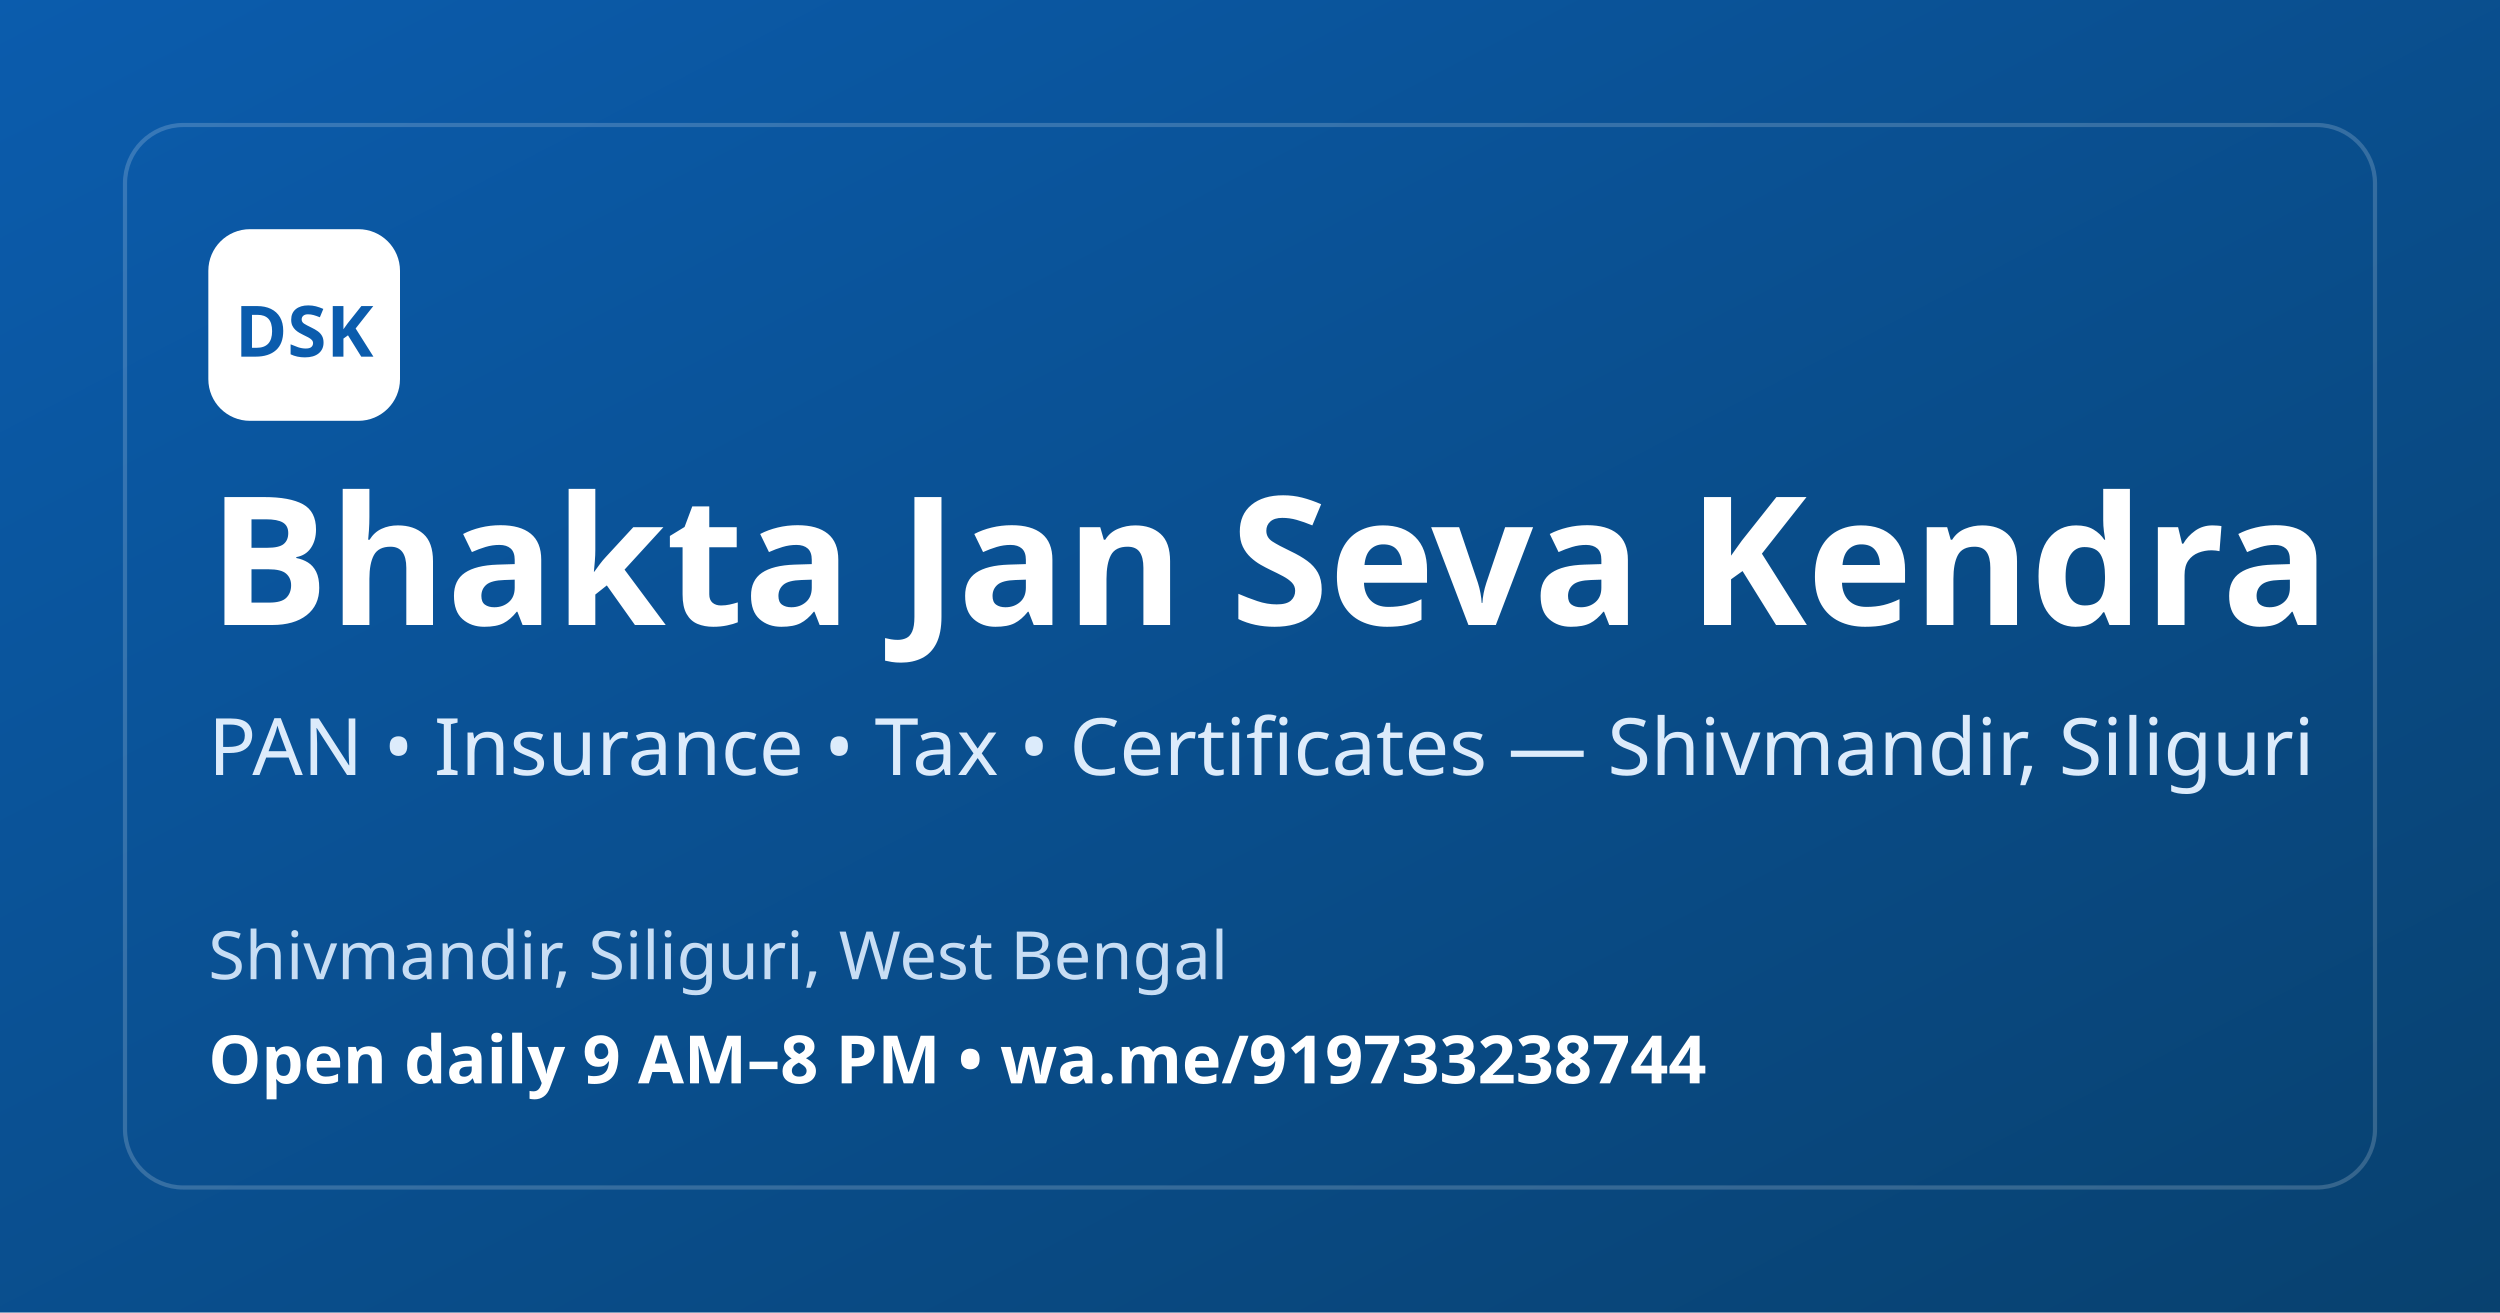
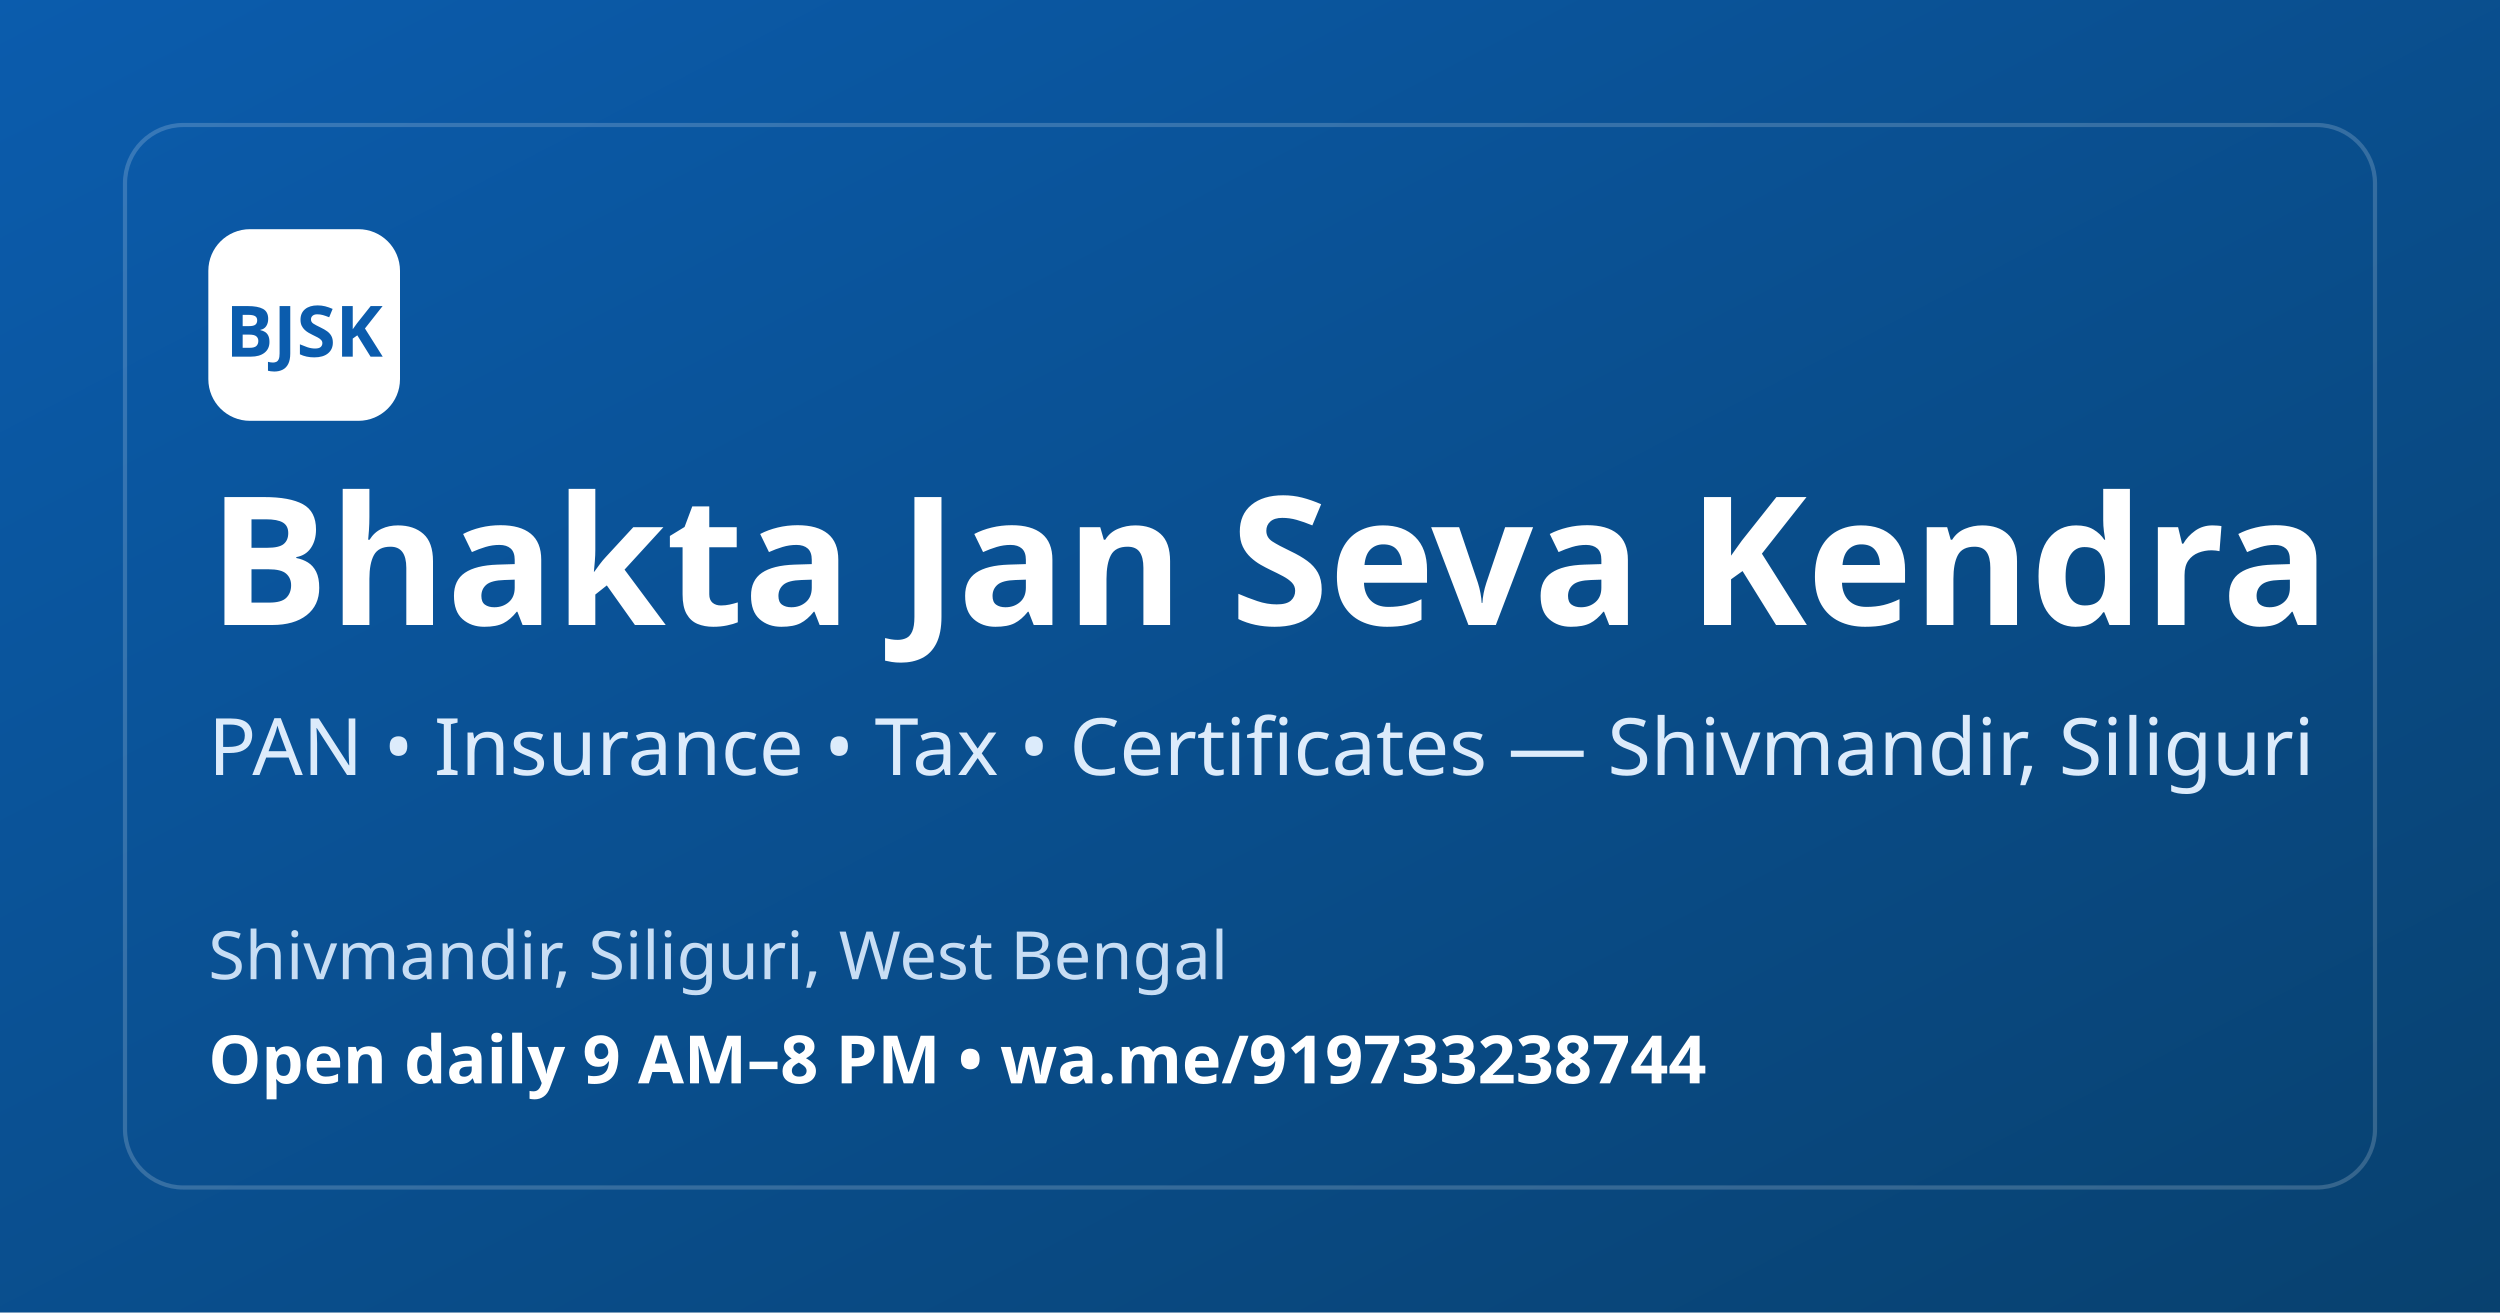
<svg xmlns="http://www.w3.org/2000/svg" viewBox="0 0 1200 630" width="1200" height="630" role="img" aria-label="Bhakta Jan Seva Kendra social preview">
  <defs>
    <linearGradient id="bg" x1="0" y1="0" x2="1" y2="1">
      <stop offset="0" stop-color="#0B5CAD" />
      <stop offset="1" stop-color="#08416F" />
    </linearGradient>
  </defs>
  <rect width="1200" height="630" fill="url(#bg)" />
  <rect x="60" y="60" width="1080" height="510" rx="28" fill="none" stroke="#FFFFFF" stroke-opacity="0.18" stroke-width="2" />
  <rect x="100" y="110" width="92" height="92" rx="20" fill="#FFFFFF" />
-   <text x="146" y="158" text-anchor="middle" dominant-baseline="central" font-family="sans-serif" font-size="34" font-weight="700" fill="#0B5CAD">DSK</text>
+   <text x="146" y="158" text-anchor="middle" dominant-baseline="central" font-family="sans-serif" font-size="34" font-weight="700" fill="#0B5CAD">BJSK</text>
  <text x="100" y="300" font-family="sans-serif" font-size="86" font-weight="700" fill="#FFFFFF">Bhakta Jan Seva Kendra</text>
  <text x="100" y="372" font-family="sans-serif" font-size="38" font-weight="500" fill="#DCEBFB">PAN • Insurance • Tax • Certificates — Shivmandir, Siliguri</text>
  <text x="100" y="470" font-family="sans-serif" font-size="32" font-weight="400" fill="#C7DDF4">Shivmandir, Siliguri, West Bengal</text>
  <text x="100" y="520" font-family="sans-serif" font-size="32" font-weight="600" fill="#FFFFFF">Open daily 9 AM–8 PM • wa.me/919733238744</text>
</svg>
